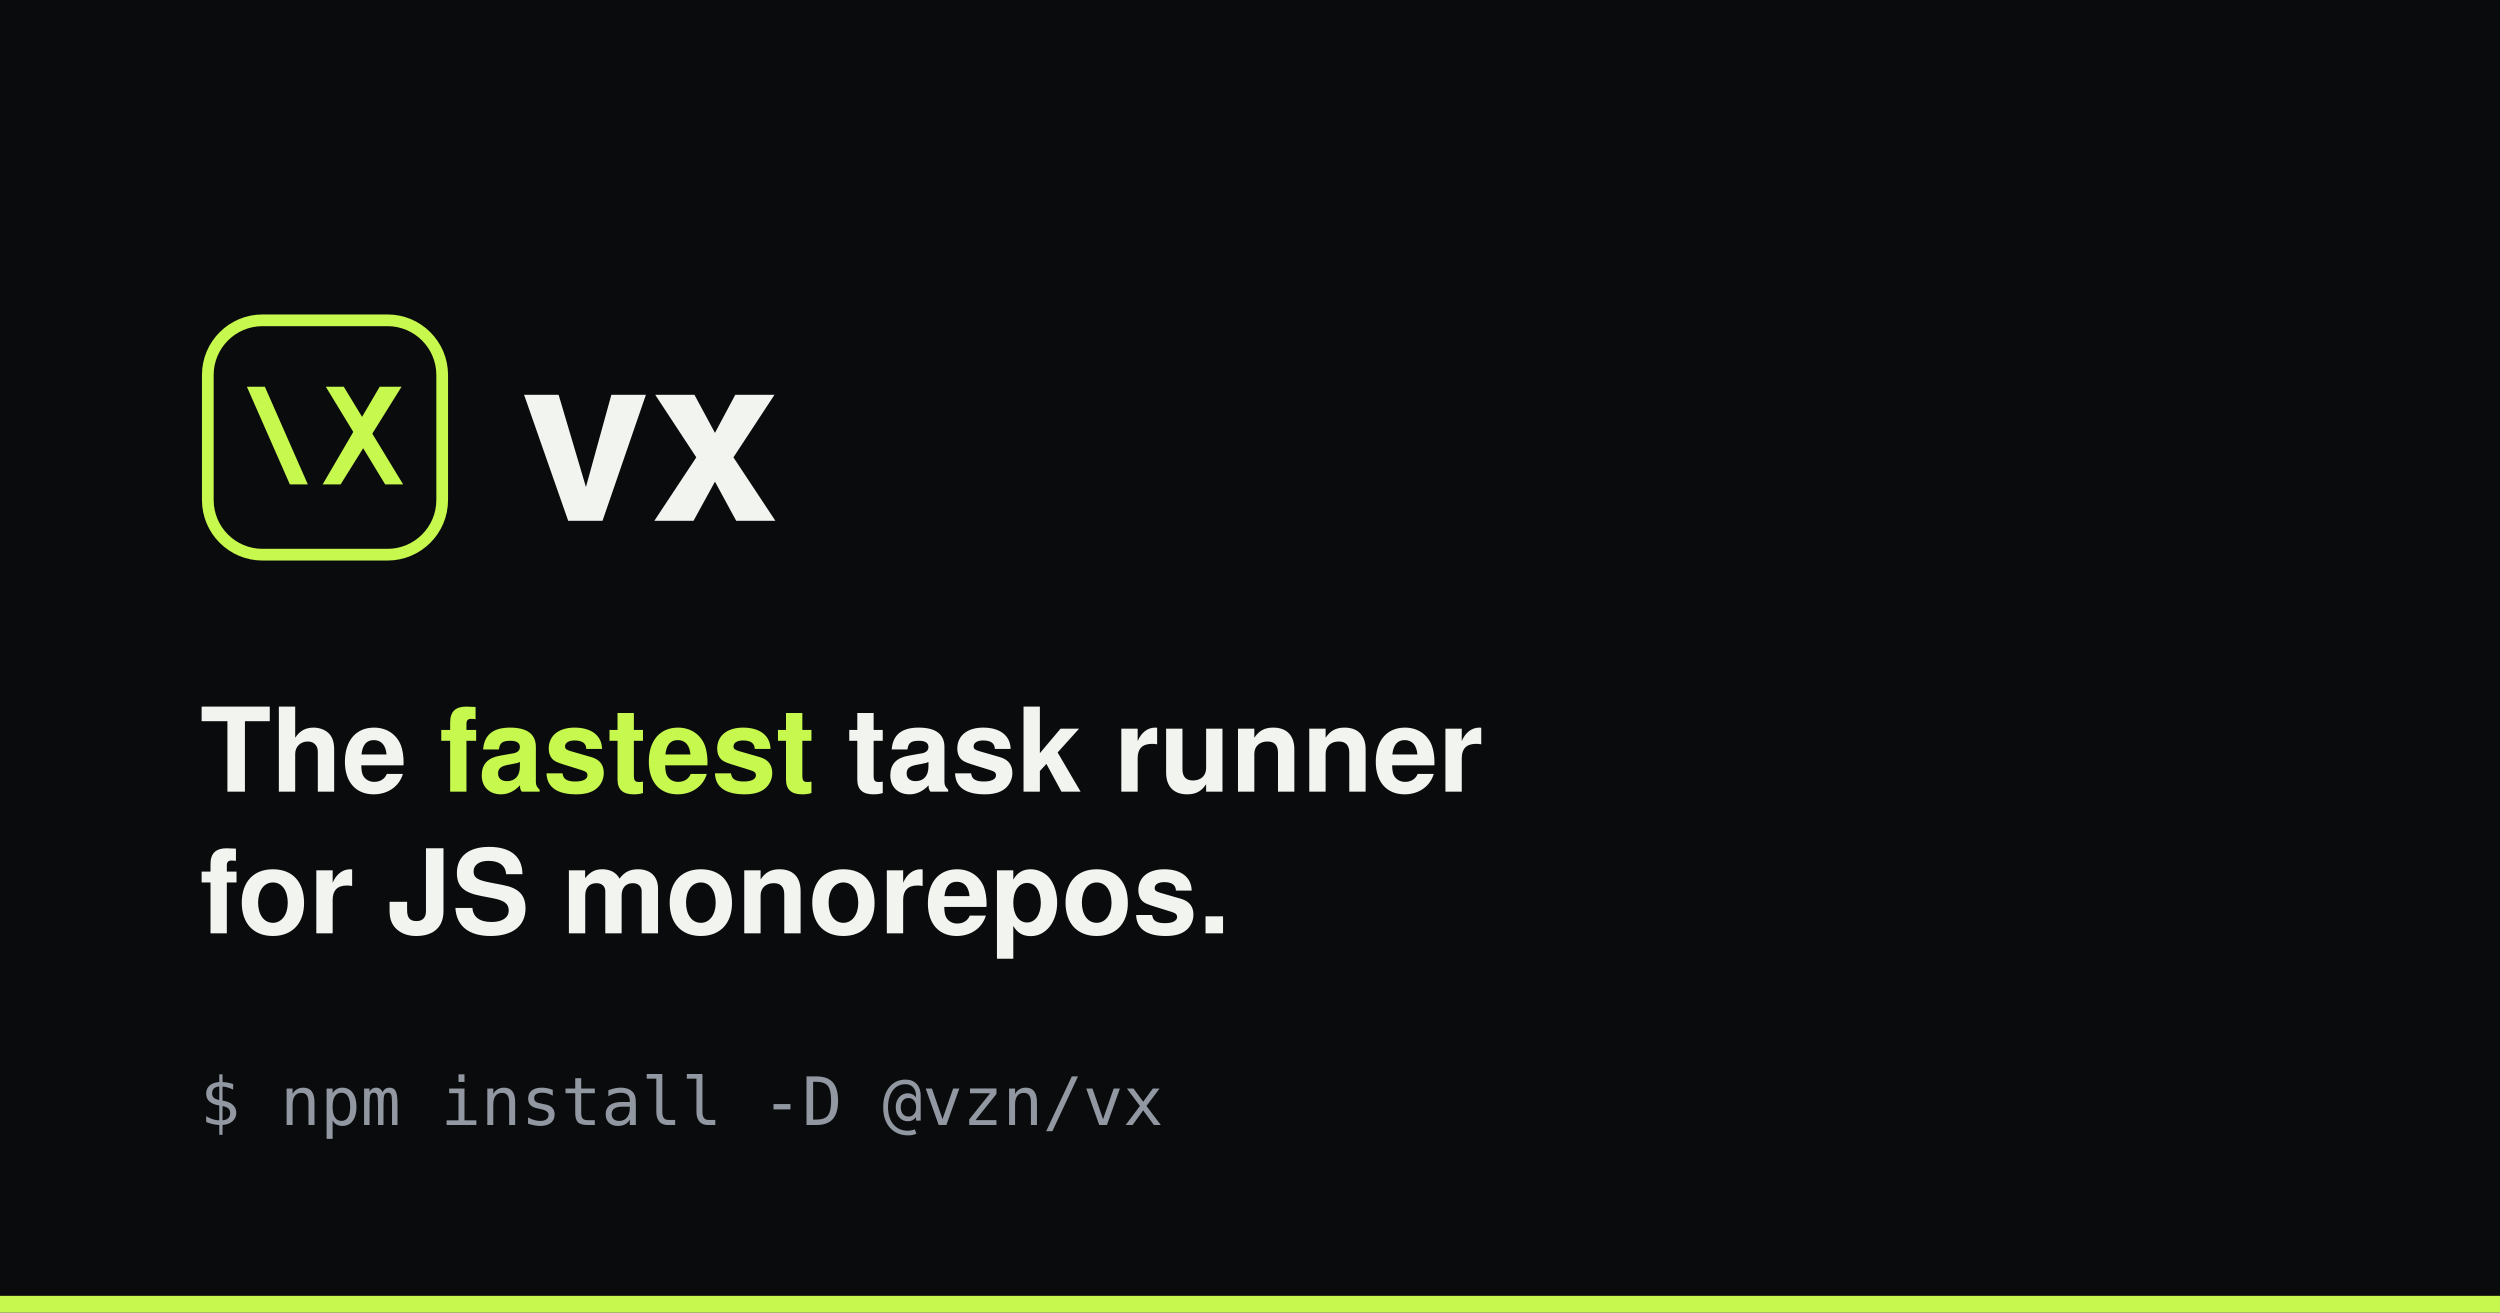
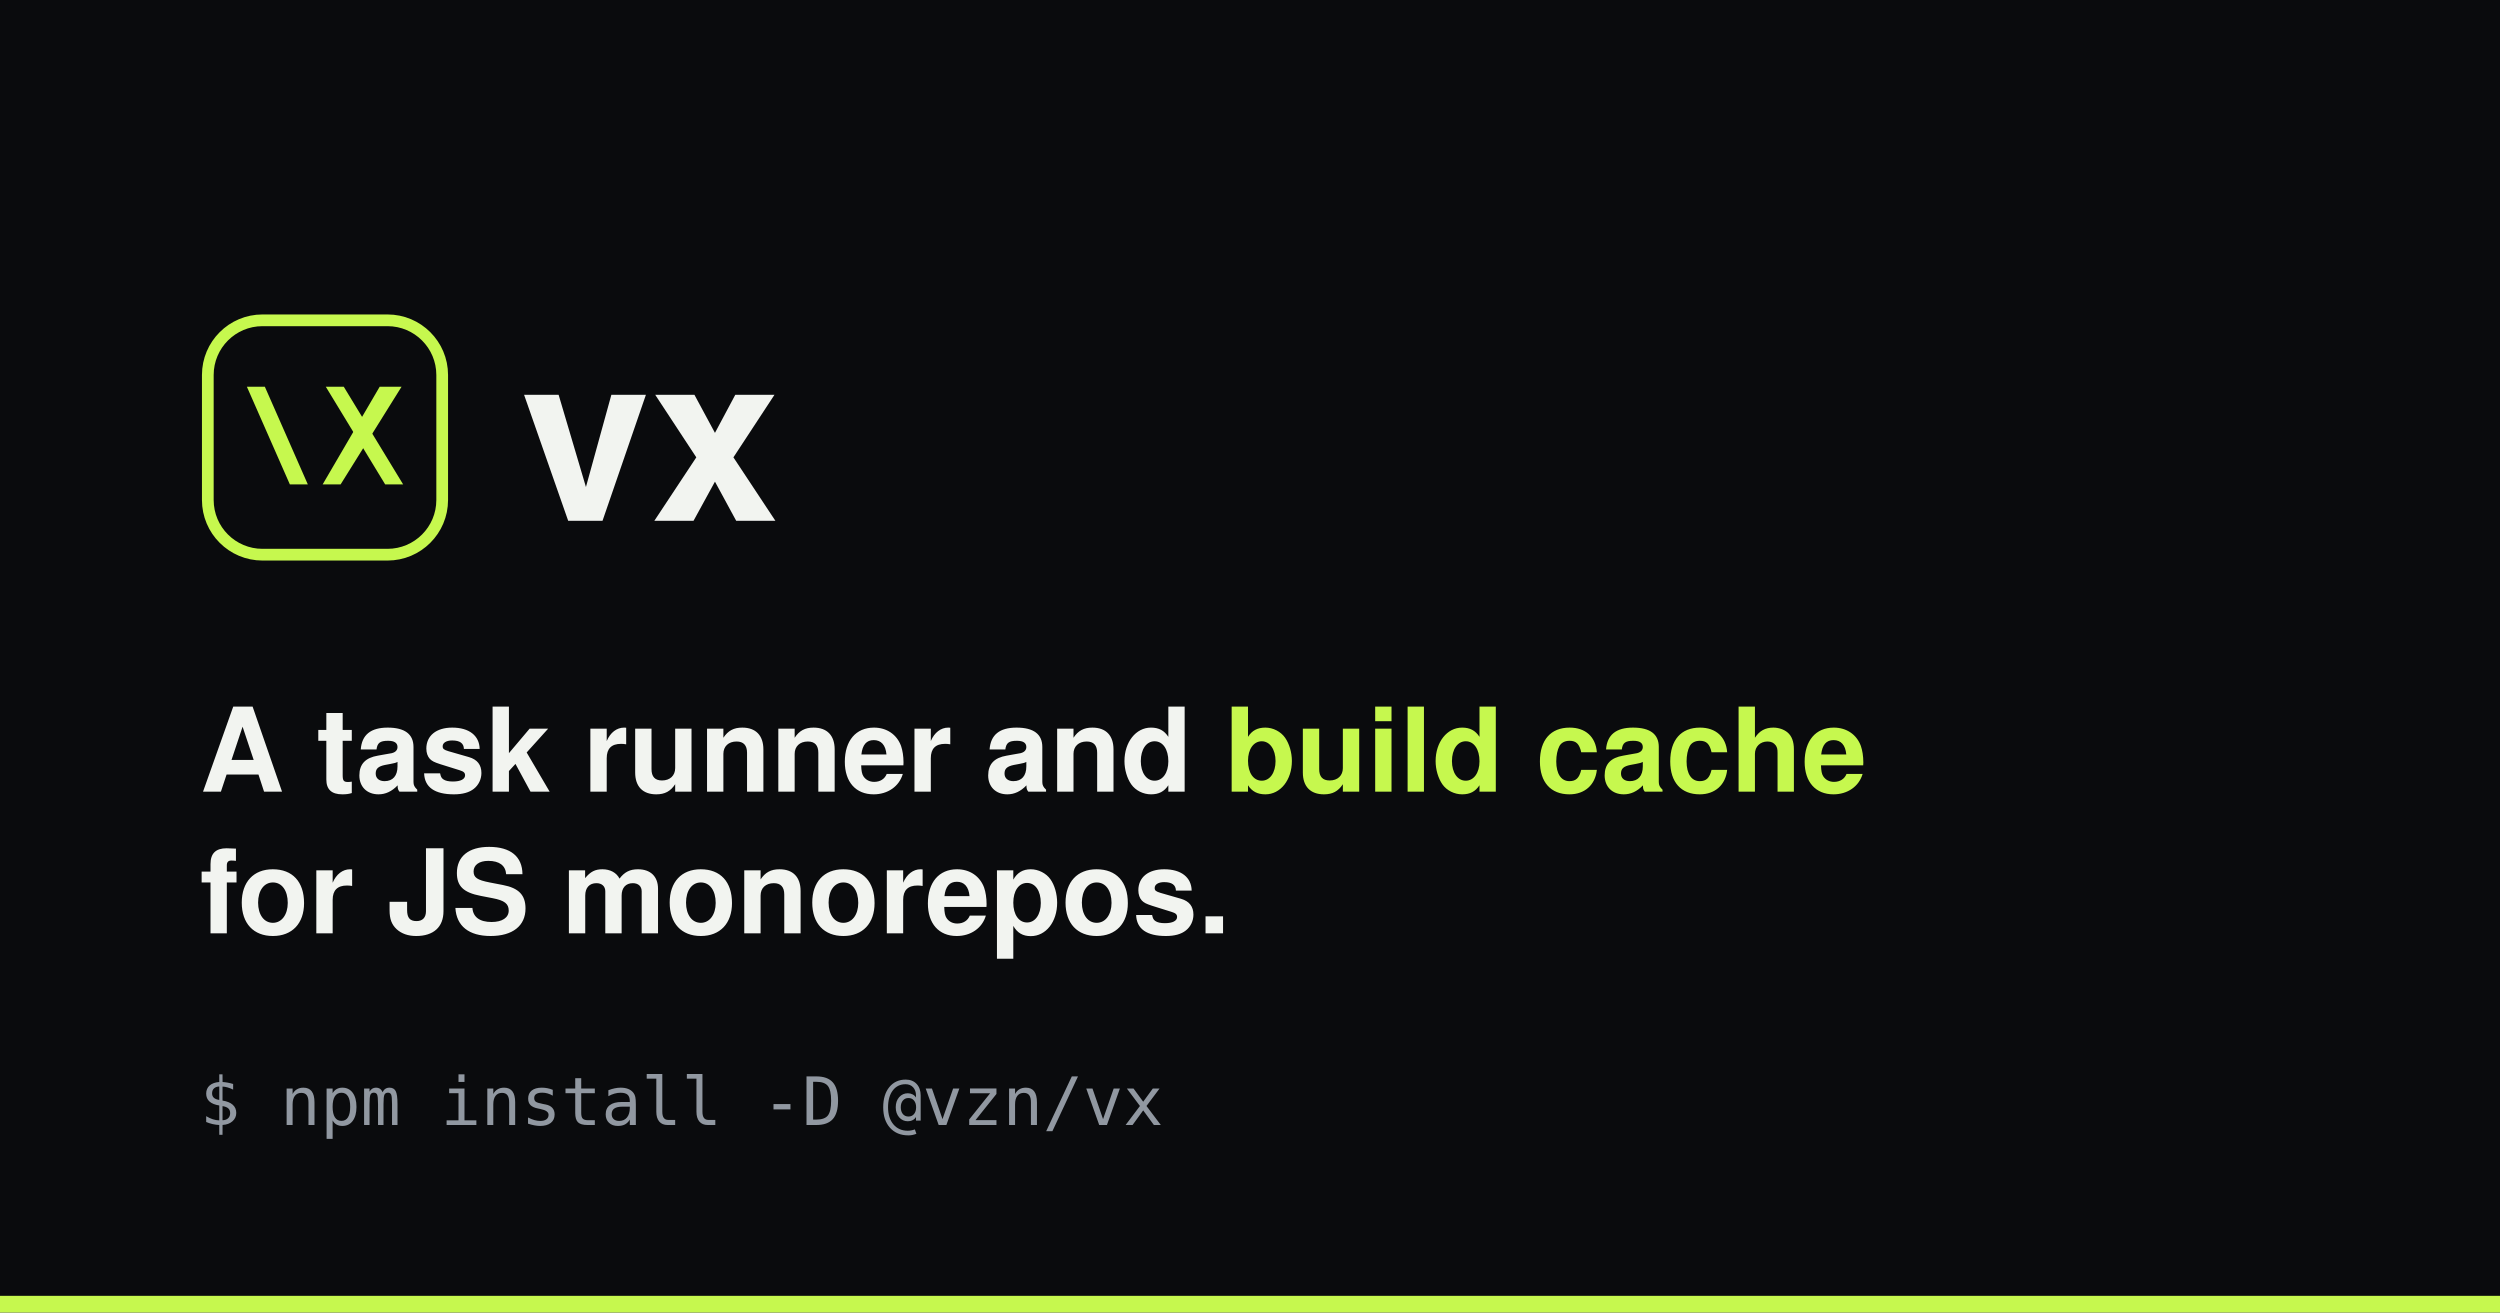
<svg xmlns="http://www.w3.org/2000/svg" width="1200" height="630" viewBox="0 0 1200 630">
  <rect width="1200" height="630" fill="#0a0b0d" />
  <rect x="0" y="622" width="1200" height="8" fill="#c6f84e" />
  <g transform="translate(96 150) scale(3.75)">
    <rect x="1" y="1" width="30" height="30" rx="7" fill="#0a0b0d" stroke="#c6f84e" stroke-width="1.5" />
    <path d="M6 9.5 L11.5 22 L13.8 22 L8.3 9.5 Z" fill="#c6f84e" />
    <path d="M19 9.5 L25.8 9.5 L18 22 L15.7 22 L23 9.5 Z" fill="#c6f84e" />
    <path d="M18.4 9.5 L26 22 L23.7 22 L16.1 9.5 Z" fill="#c6f84e" />
  </g>
  <text x="250" y="250" font-family="'Space Grotesk', 'Hanken Grotesk', Helvetica, Arial, sans-serif" font-size="112" font-weight="700" fill="#f2f4f0">vx</text>
  <text font-family="'Hanken Grotesk', Helvetica, Arial, sans-serif" font-size="56" font-weight="700" fill="#f2f4f0">
-     <tspan x="96" y="380">The <tspan fill="#c6f84e">fastest</tspan> task runner</tspan>
+     <tspan x="96" y="380">A task runner and <tspan fill="#c6f84e">build cache</tspan>
+     </tspan>
    <tspan x="96" y="448">for JS monorepos.</tspan>
  </text>
  <text x="96" y="540" font-family="'IBM Plex Mono', Menlo, monospace" font-size="32" fill="#9198a1">$ npm install -D @vzn/vx</text>
</svg>
